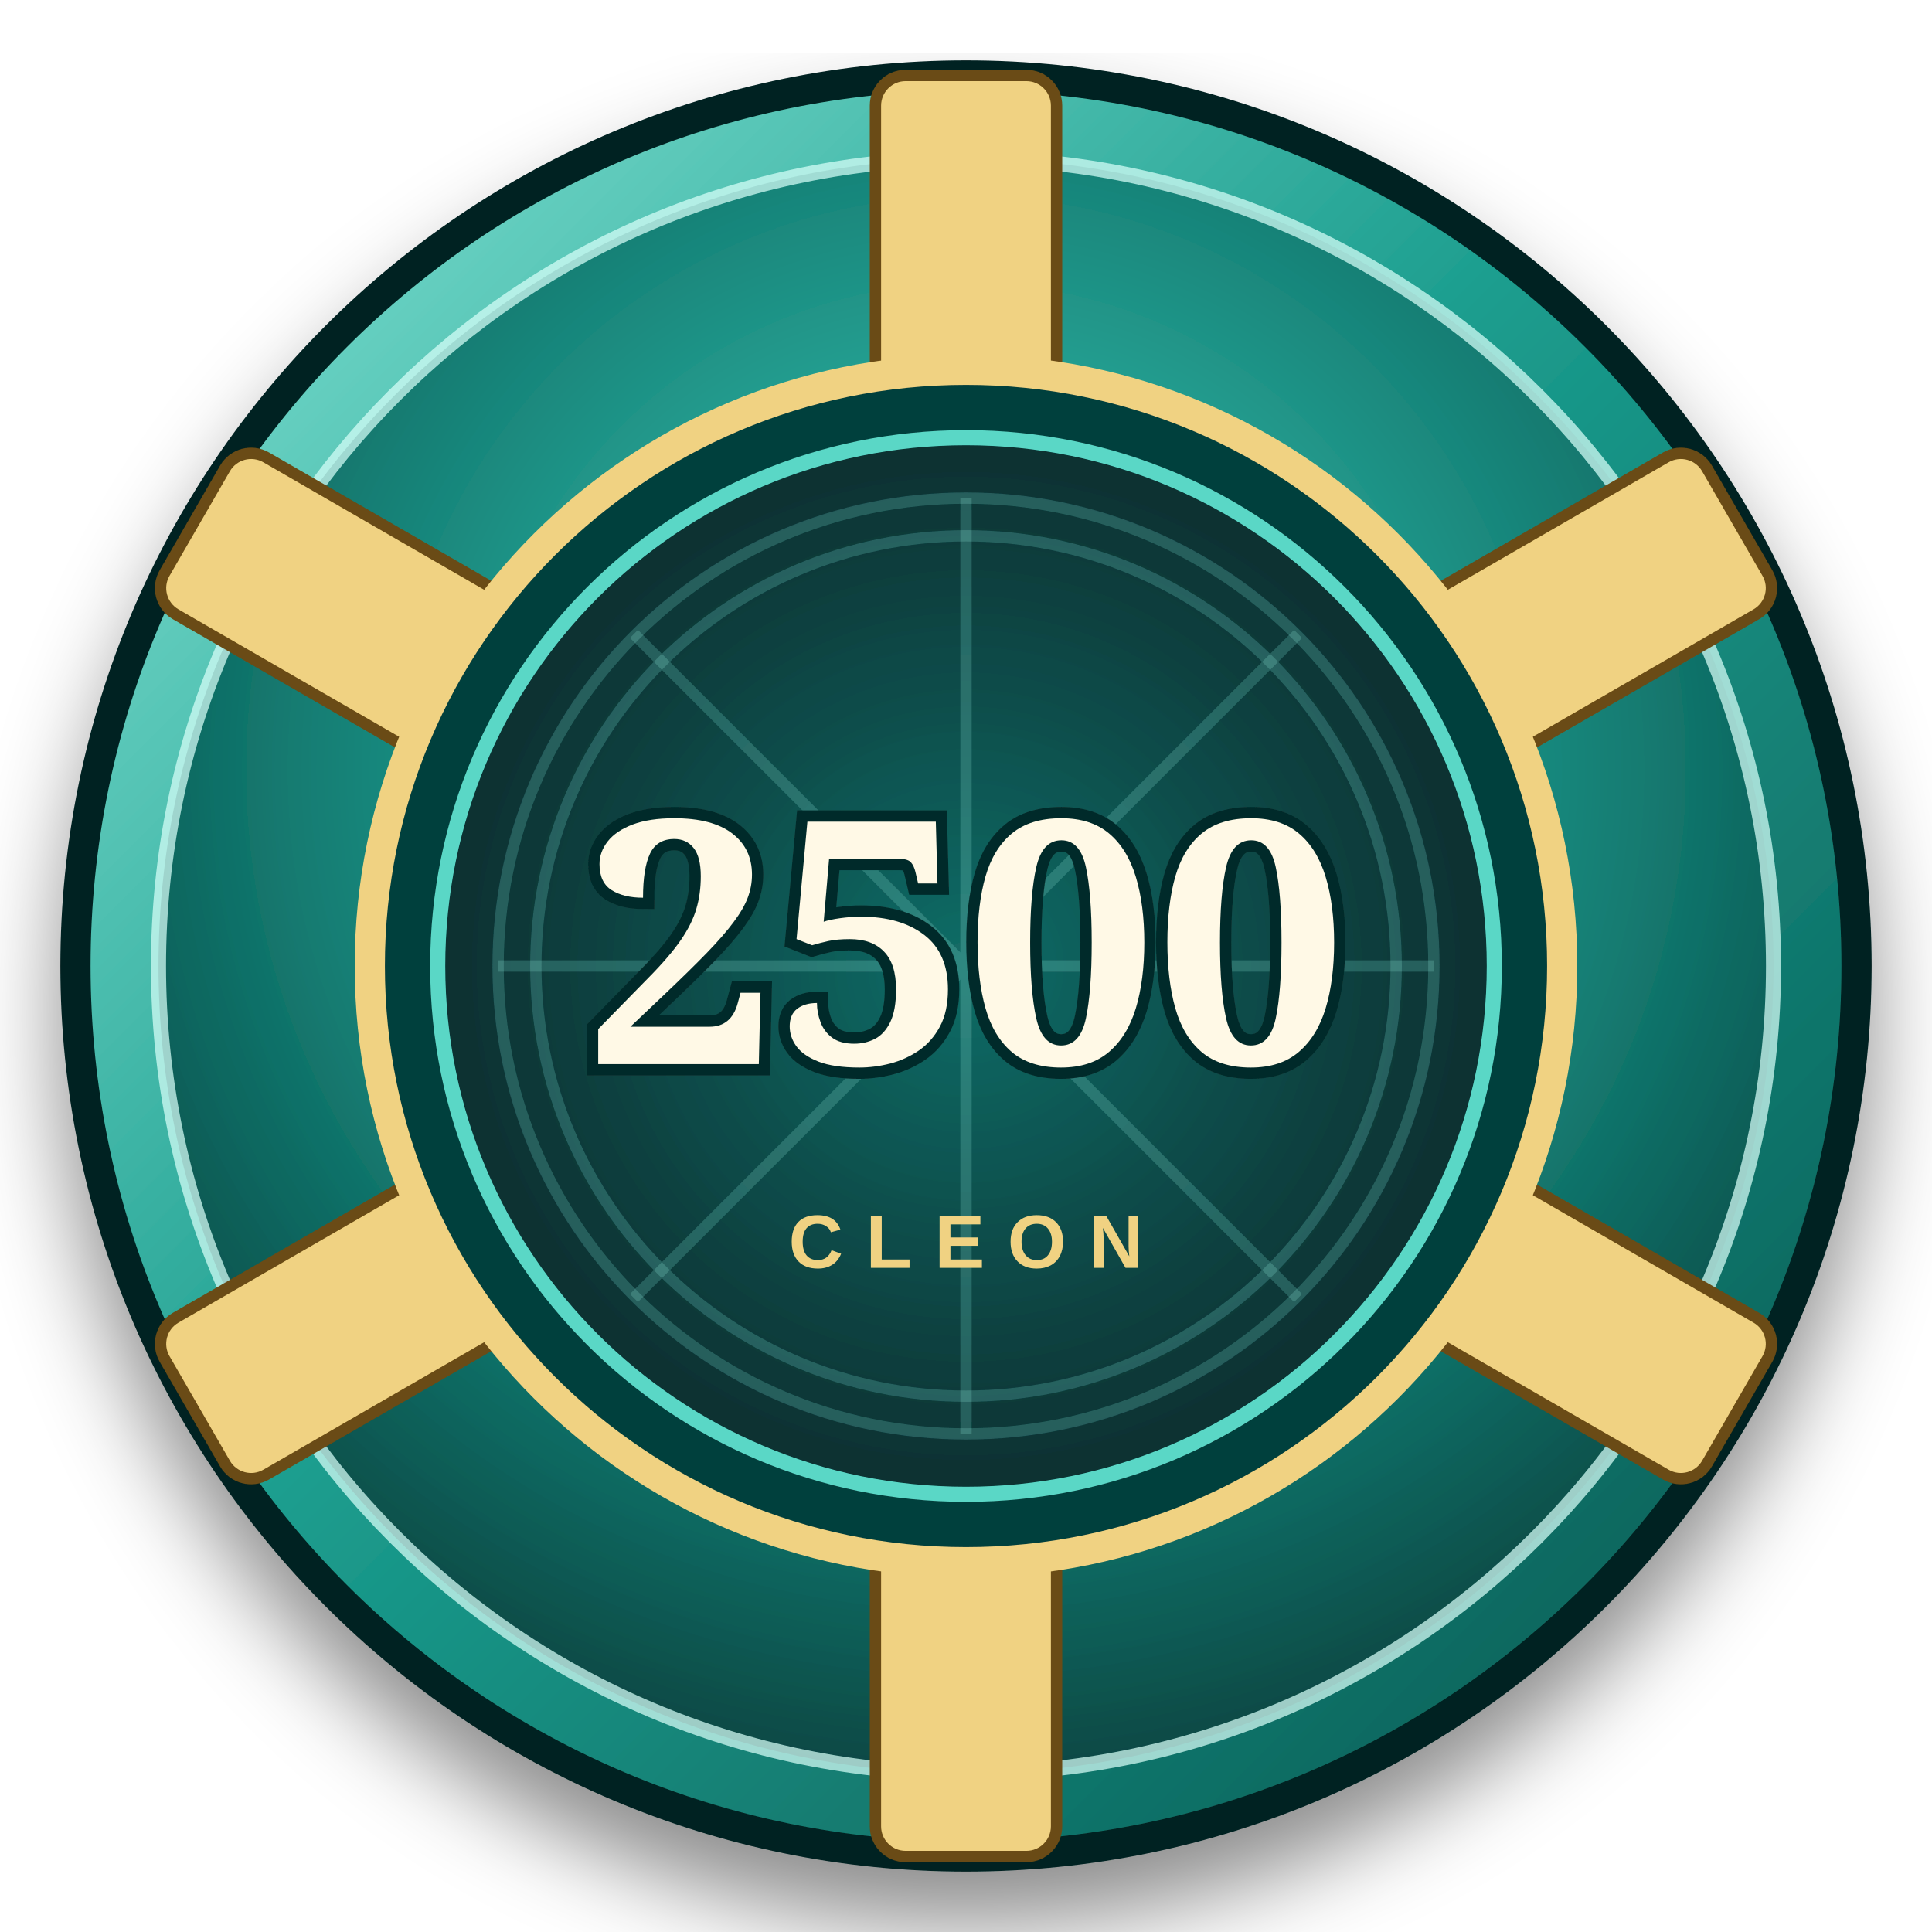
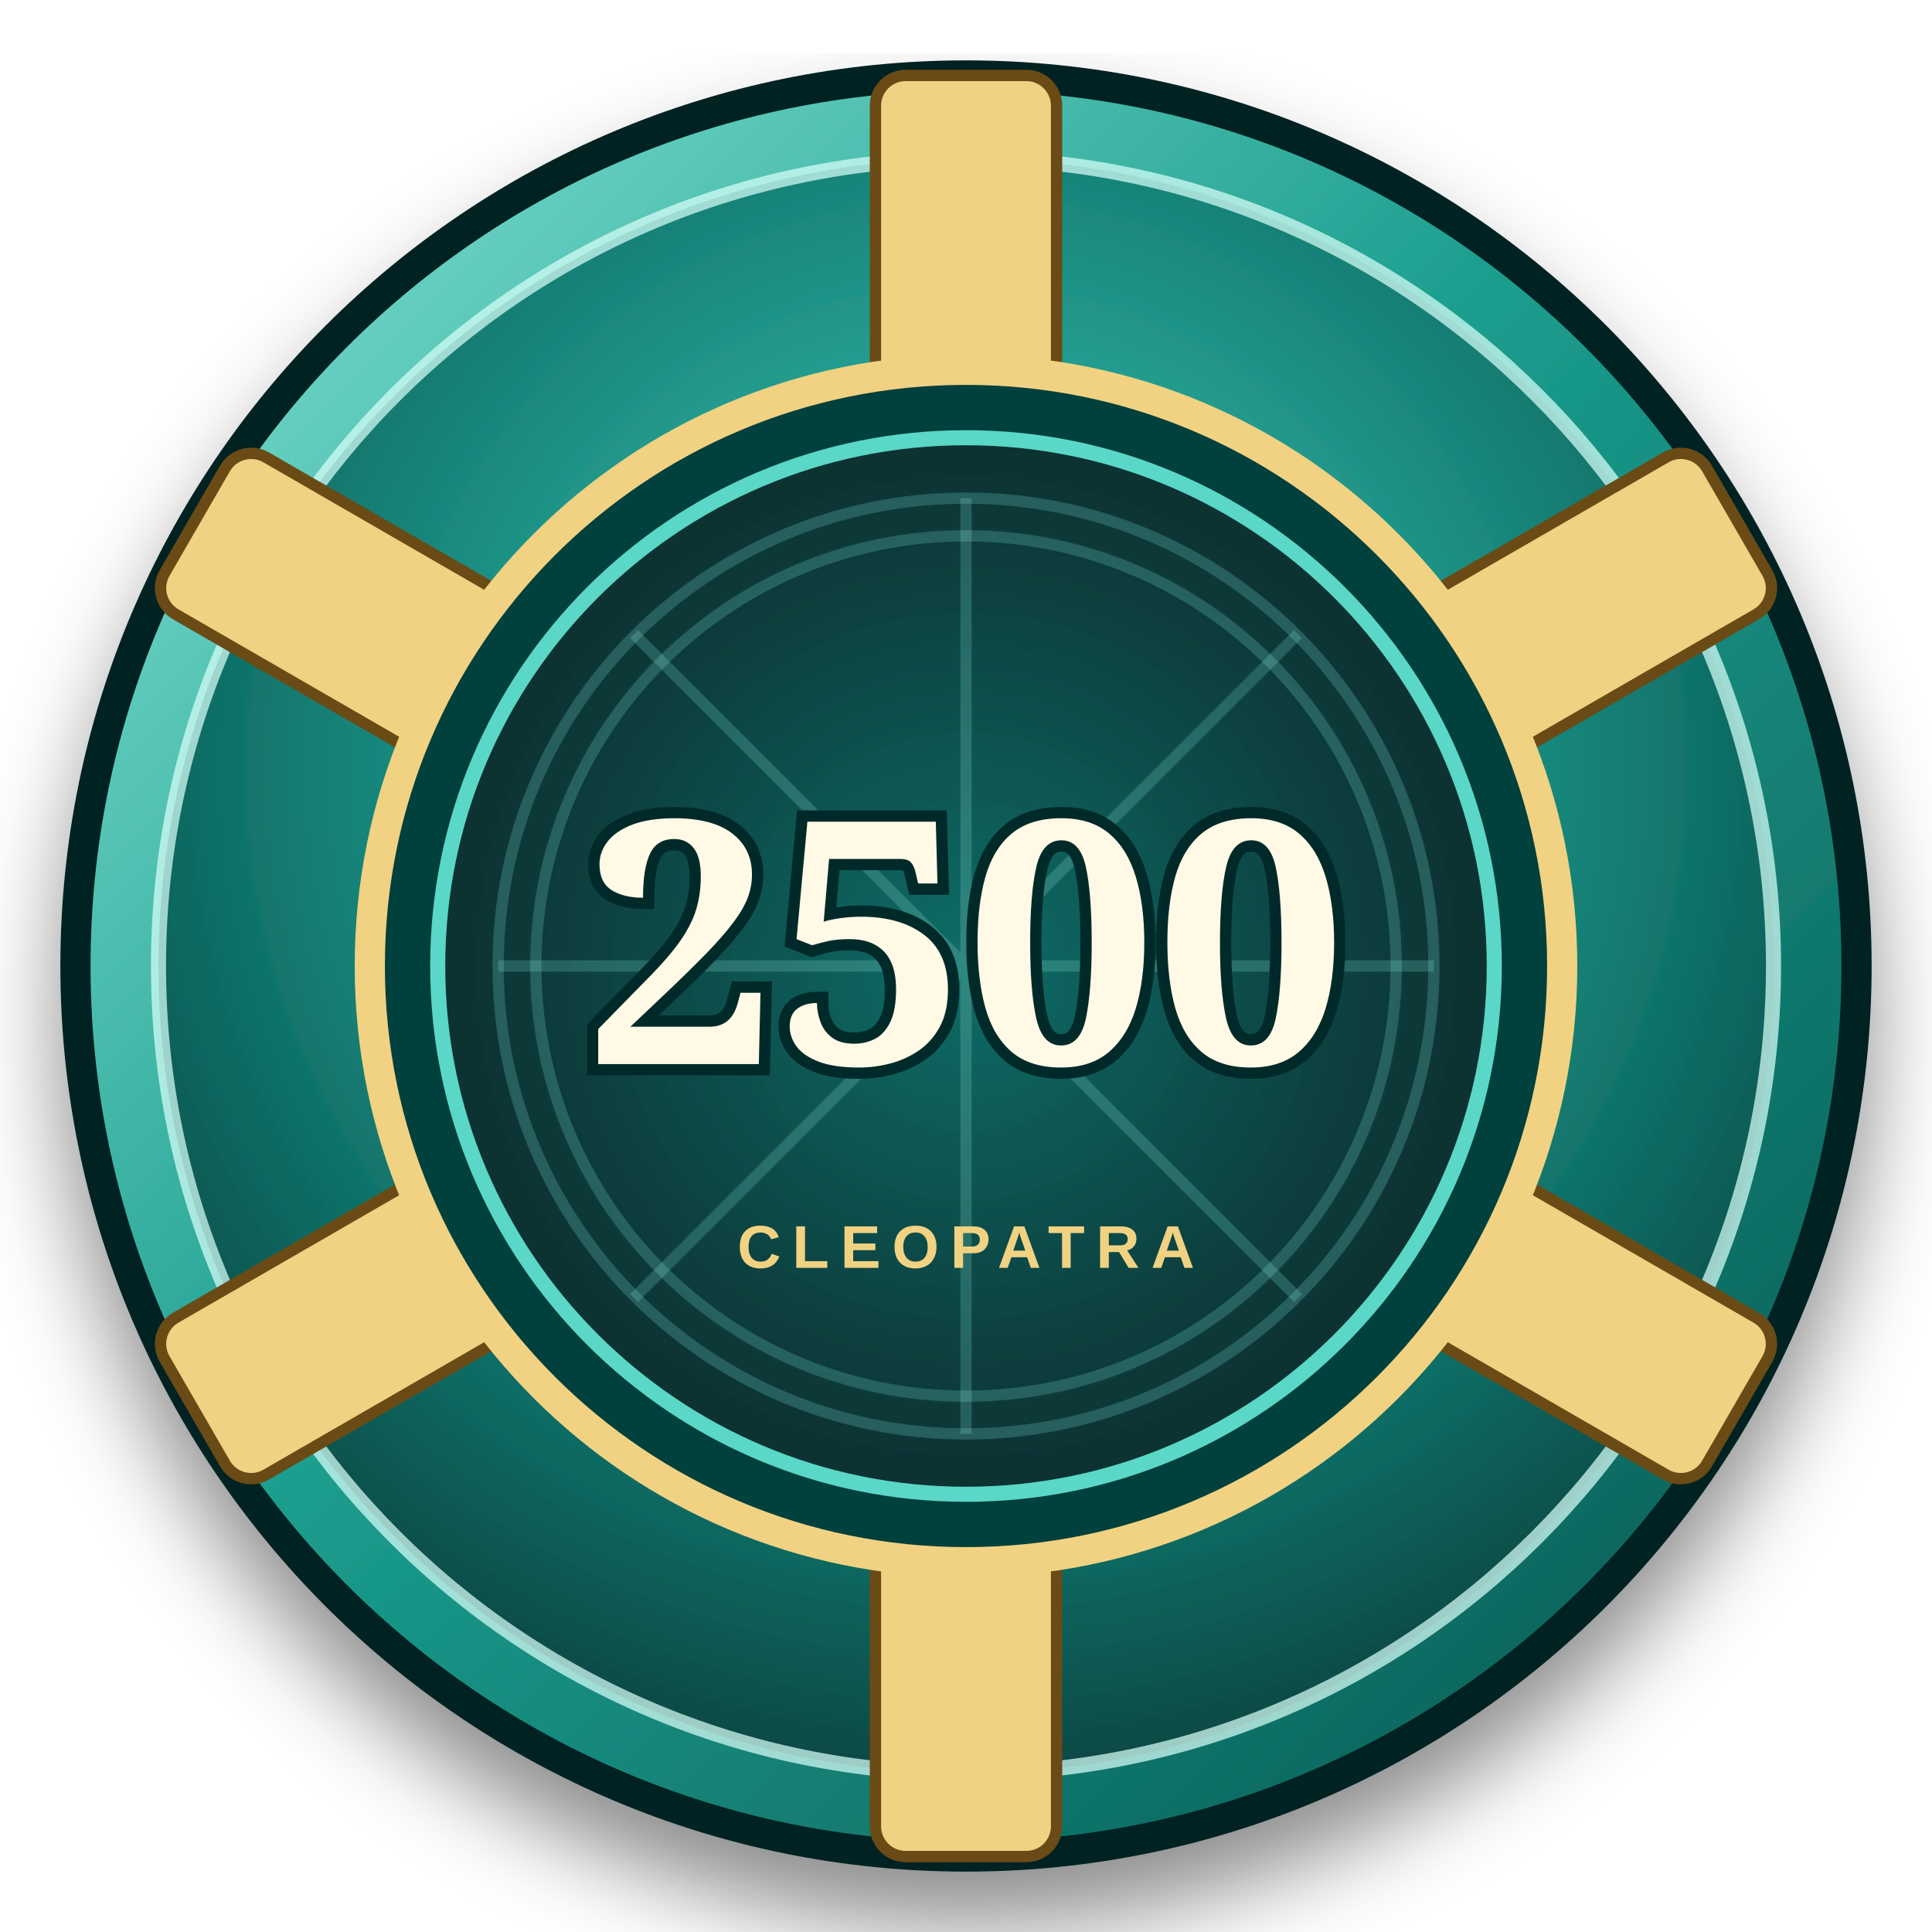
<svg xmlns="http://www.w3.org/2000/svg" viewBox="0 0 256 256" role="img" aria-label="2500 peso casino chip">
  <defs>
    <radialGradient id="face" cx="50%" cy="38%" r="66%">
      <stop offset="0" stop-color="#41d4c0" />
      <stop offset=".62" stop-color="#137c72" />
      <stop offset="1" stop-color="#073d3a" />
    </radialGradient>
    <linearGradient id="rim" x1="0" y1="0" x2="1" y2="1">
      <stop stop-color="#8be8d9" />
      <stop offset=".46" stop-color="#1b9d8e" />
      <stop offset="1" stop-color="#07534d" />
    </linearGradient>
    <radialGradient id="core">
      <stop stop-color="#126d67" />
      <stop offset="1" stop-color="#072f30" />
    </radialGradient>
    <filter id="shadow" x="-25%" y="-25%" width="150%" height="150%">
      <feDropShadow dx="0" dy="7" stdDeviation="6" flood-opacity=".45" />
    </filter>
  </defs>
  <g filter="url(#shadow)">
    <circle cx="128" cy="128" r="118" fill="url(#rim)" stroke="#042321" stroke-width="4" />
    <circle cx="128" cy="128" r="107" fill="url(#face)" stroke="#d7fff8" stroke-opacity=".72" stroke-width="2" />
    <g fill="#f0d282" stroke="#6a4b13" stroke-width="1.5">
      <rect x="116" y="10" width="24" height="43" rx="4" />
      <rect x="116" y="203" width="24" height="43" rx="4" />
      <rect x="116" y="10" width="24" height="43" rx="4" transform="rotate(60 128 128)" />
      <rect x="116" y="203" width="24" height="43" rx="4" transform="rotate(60 128 128)" />
      <rect x="116" y="10" width="24" height="43" rx="4" transform="rotate(120 128 128)" />
      <rect x="116" y="203" width="24" height="43" rx="4" transform="rotate(120 128 128)" />
    </g>
    <circle cx="128" cy="128" r="79" fill="#063f3d" stroke="#f0d282" stroke-width="4" />
    <circle cx="128" cy="128" r="70" fill="url(#core)" stroke="#5ad7c6" stroke-width="2" />
    <g fill="none" stroke="#85e0d3" stroke-opacity=".24" stroke-width="1.5">
      <circle cx="128" cy="128" r="62" />
      <circle cx="128" cy="128" r="57" />
      <path d="M128 66v124M66 128h124M84 84l88 88M172 84l-88 88" />
    </g>
    <text x="128" y="141" text-anchor="middle" fill="#fff9e6" stroke="#052c2b" stroke-width="3" paint-order="stroke" font-family="Georgia,serif" font-size="45" font-weight="700">2500</text>
-     <text x="128" y="168" text-anchor="middle" fill="#f0d282" font-family="Arial,sans-serif" font-size="10" font-weight="700" letter-spacing="3">CLEON</text>
+     <text x="128" y="168" text-anchor="middle" fill="#f0d282" font-family="Arial,sans-serif" font-size="8" font-weight="700" letter-spacing="1.5">CLEOPATRA</text>
  </g>
</svg>
